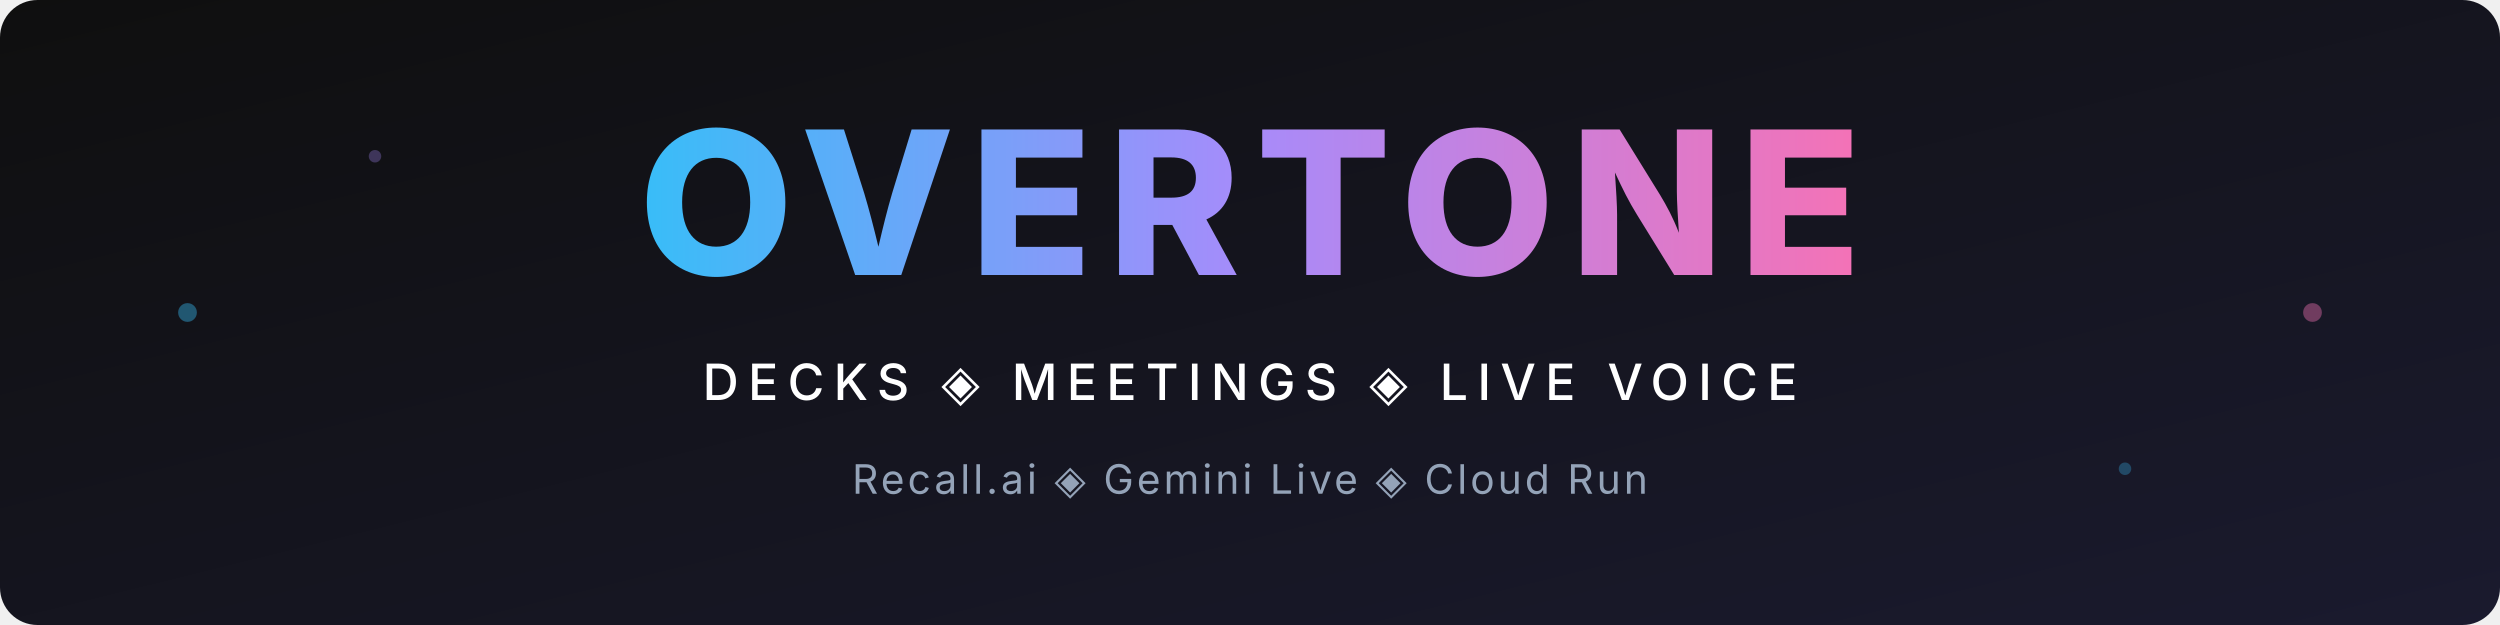
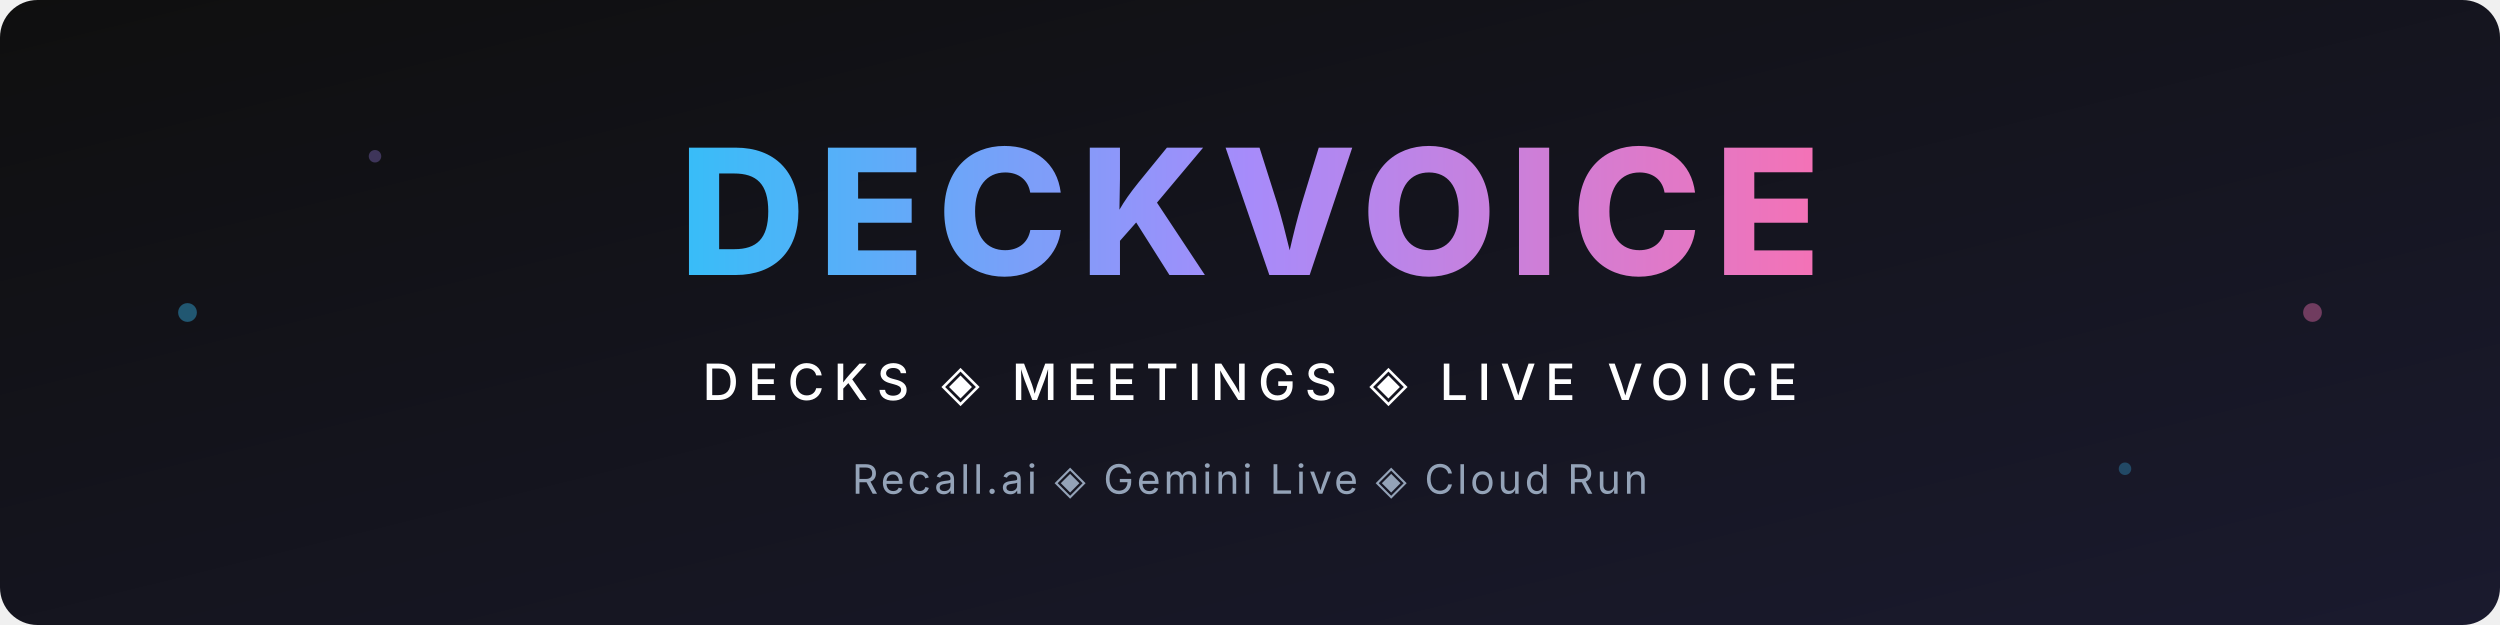
<svg xmlns="http://www.w3.org/2000/svg" width="800" height="200" viewBox="0 0 800 200">
  <defs>
    <linearGradient id="bg" x1="0%" y1="0%" x2="100%" y2="100%">
      <stop offset="0%" style="stop-color:#0f0f0f;stop-opacity:1" />
      <stop offset="100%" style="stop-color:#1a1a2e;stop-opacity:1" />
    </linearGradient>
    <linearGradient id="textGrad" x1="0%" y1="0%" x2="100%" y2="0%">
      <stop offset="0%" style="stop-color:#38bdf8;stop-opacity:1" />
      <stop offset="50%" style="stop-color:#a78bfa;stop-opacity:1" />
      <stop offset="100%" style="stop-color:#f472b6;stop-opacity:1" />
    </linearGradient>
  </defs>
  <rect width="800" height="200" rx="12" fill="url(#bg)" />
-   <text x="400" y="88" font-family="'SF Pro Display', 'Inter', 'Segoe UI', system-ui, -apple-system, sans-serif" font-size="64" font-weight="800" fill="url(#textGrad)" text-anchor="middle" letter-spacing="5">OVERTONE</text>
+   <text x="400" y="88" font-family="'SF Pro Display', 'Inter', 'Segoe UI', system-ui, -apple-system, sans-serif" font-size="56" font-weight="800" fill="url(#textGrad)" text-anchor="middle" letter-spacing="4">DECKVOICE</text>
  <text x="400" y="128" font-family="'SF Pro Text', 'Inter', 'Segoe UI', system-ui, -apple-system, sans-serif" font-size="16" font-weight="500" fill="#ffffff" text-anchor="middle" letter-spacing="3">DECKS ◈ MEETINGS ◈ LIVE VOICE</text>
  <text x="400" y="158" font-family="'SF Pro Text', 'Inter', 'Segoe UI', system-ui, -apple-system, sans-serif" font-size="13" font-weight="400" fill="#94a3b8" text-anchor="middle" letter-spacing="1">Recall.ai ◈ Gemini Live ◈ Cloud Run</text>
  <circle cx="60" cy="100" r="3" fill="#38bdf8" opacity="0.4" />
  <circle cx="740" cy="100" r="3" fill="#f472b6" opacity="0.4" />
  <circle cx="120" cy="50" r="2" fill="#a78bfa" opacity="0.3" />
  <circle cx="680" cy="150" r="2" fill="#38bdf8" opacity="0.3" />
</svg>
